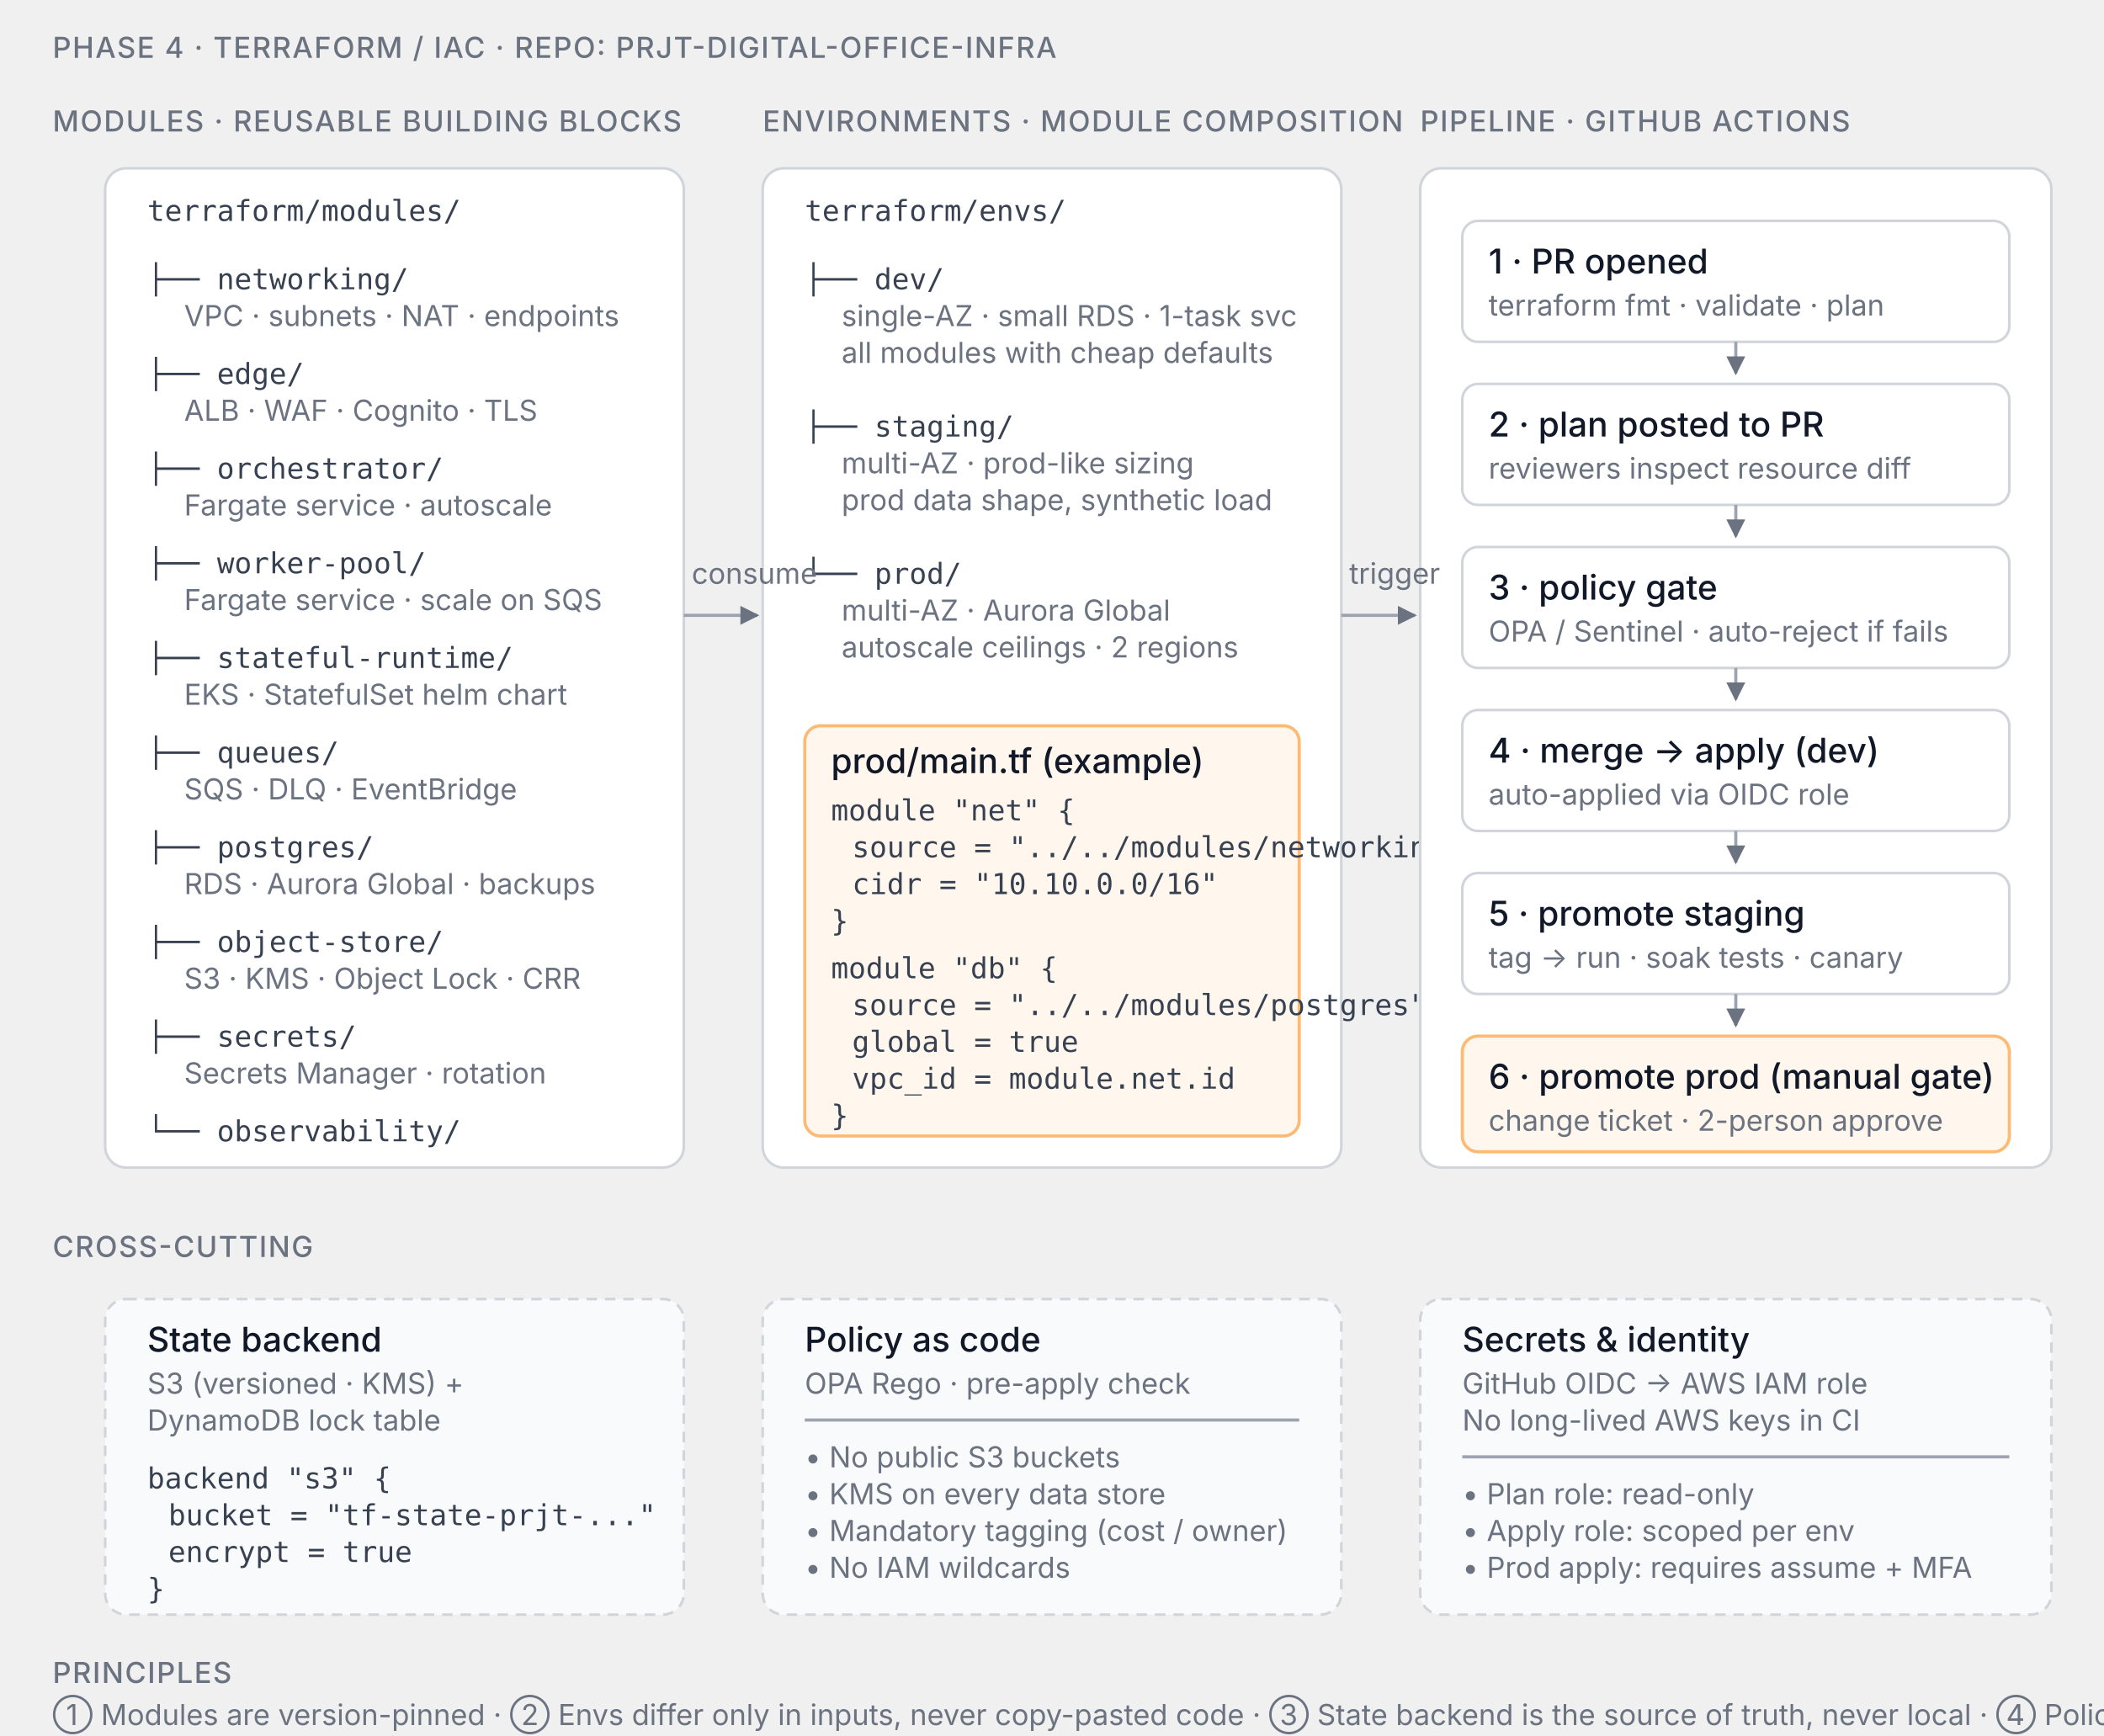
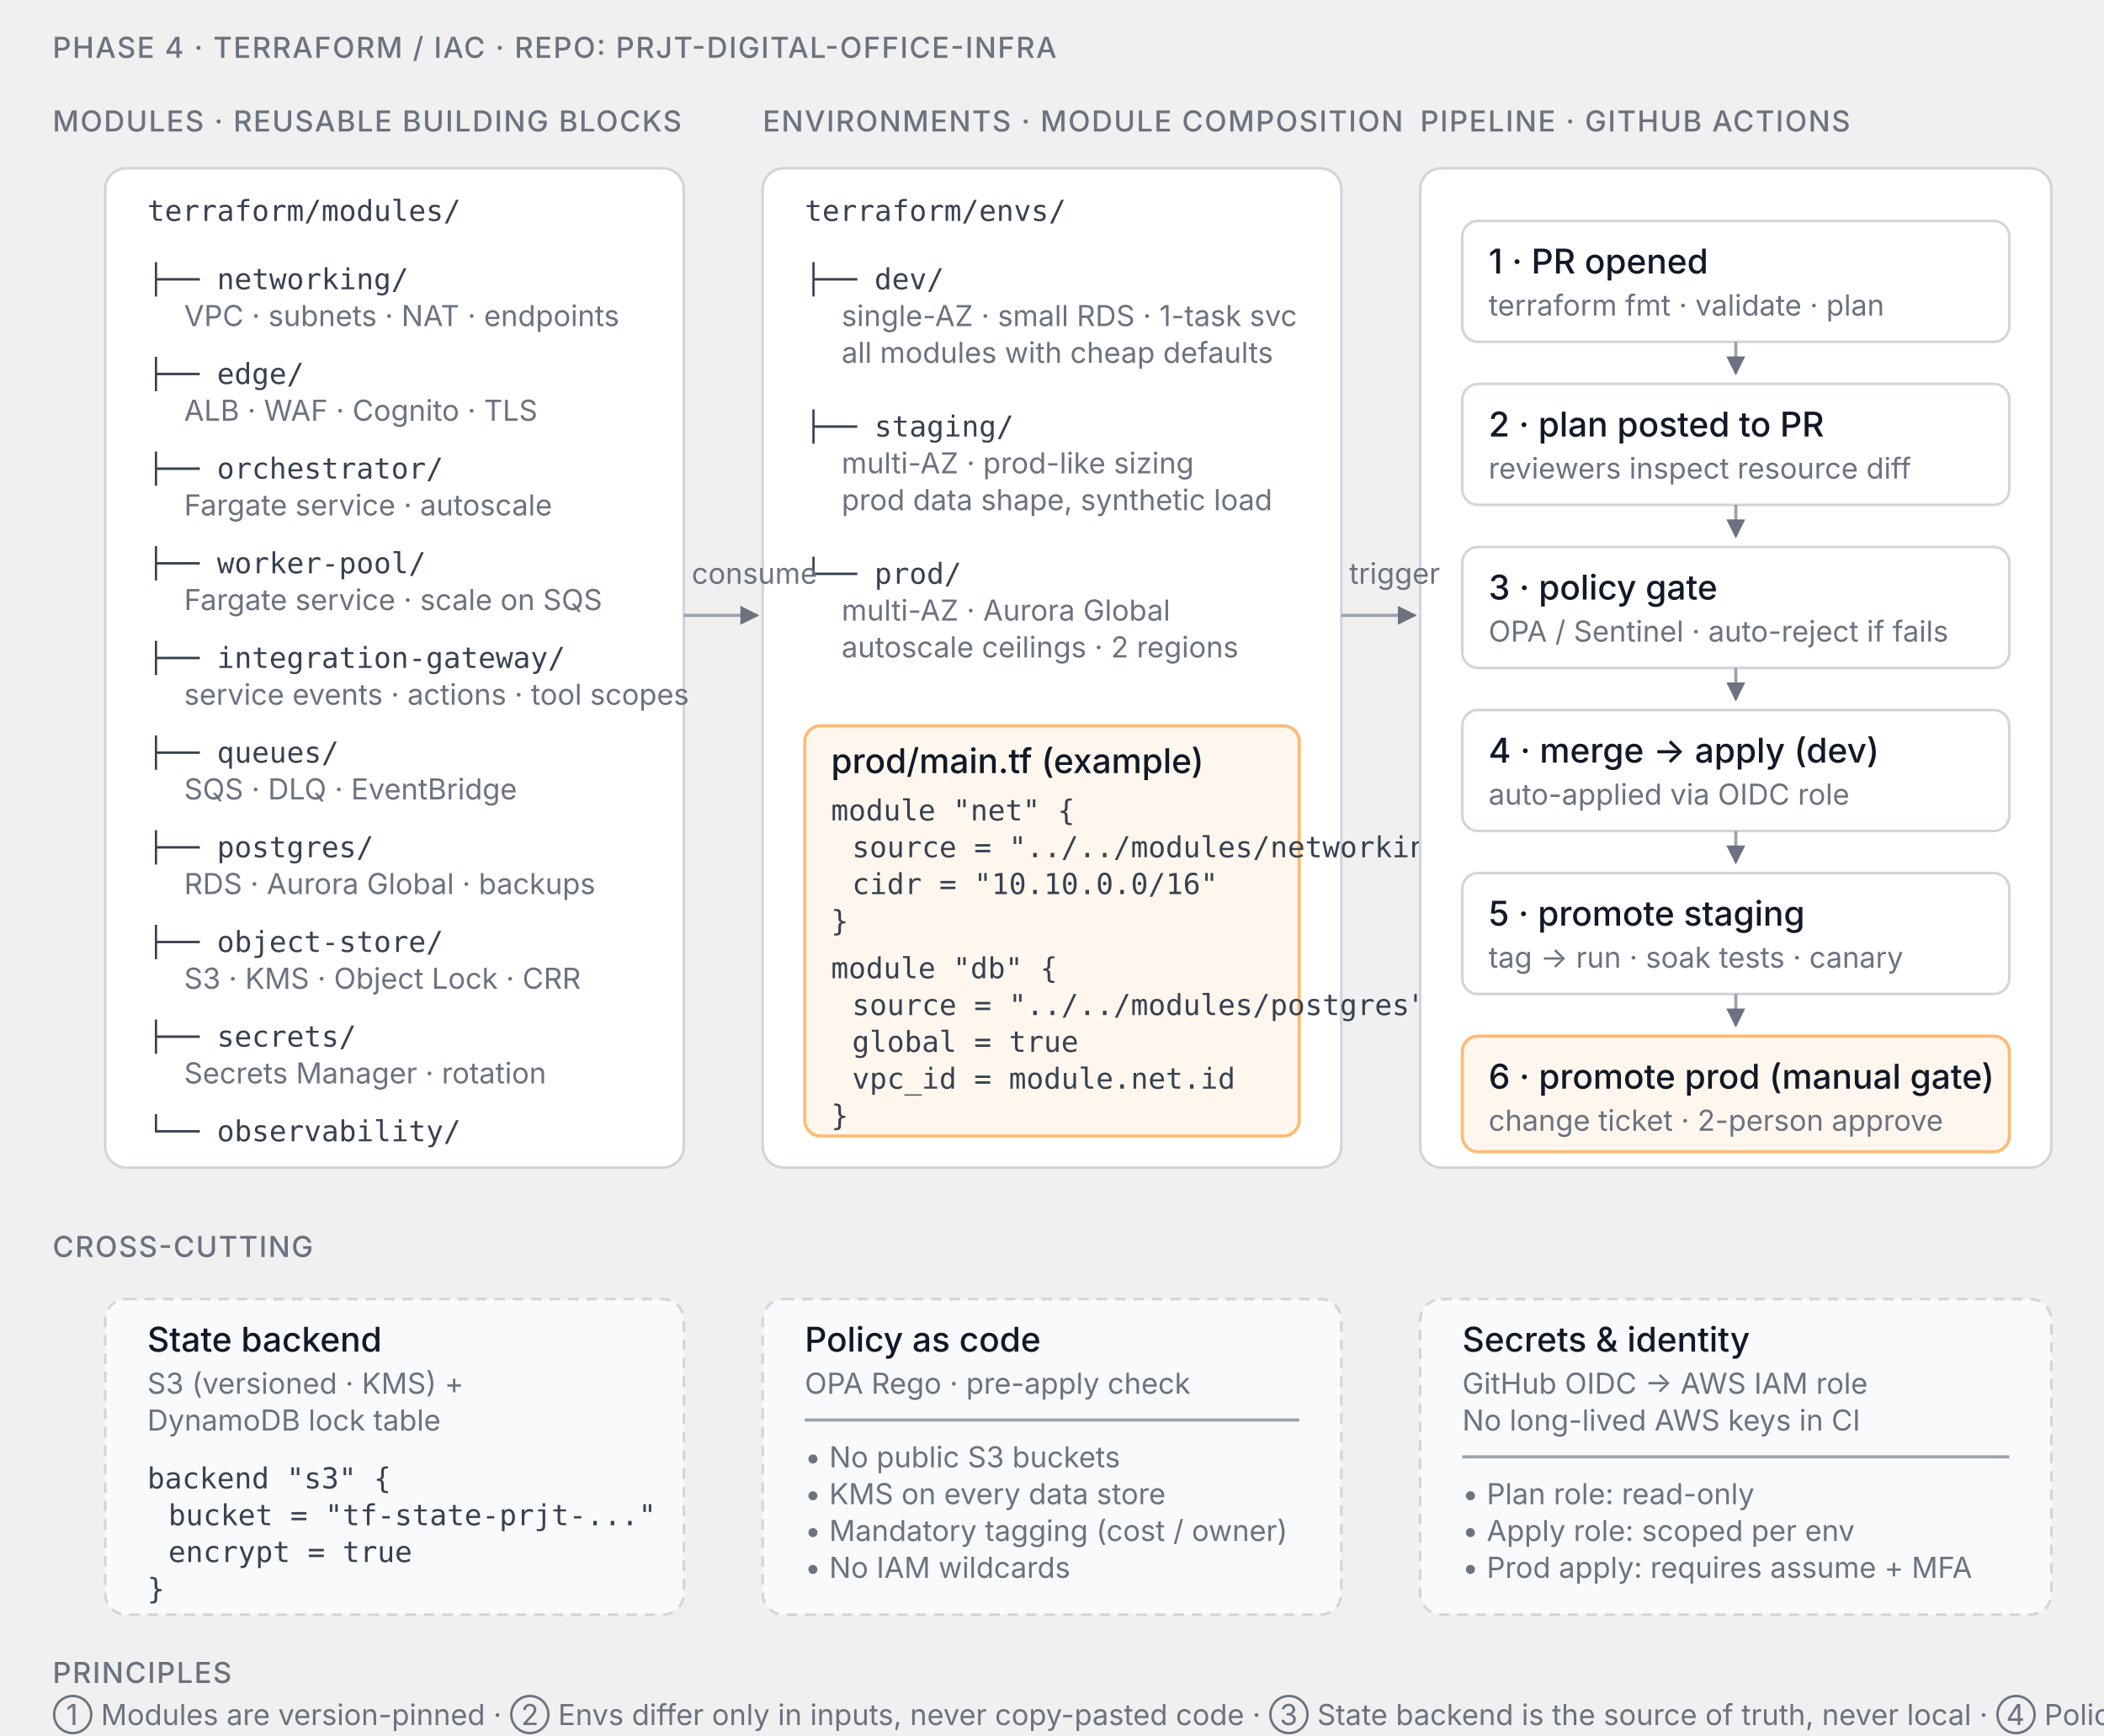
<svg xmlns="http://www.w3.org/2000/svg" viewBox="0 0 800 660" role="img" font-family="ui-sans-serif, system-ui, -apple-system, sans-serif">
  <defs>
    <marker id="arr" viewBox="0 0 10 10" refX="9" refY="5" markerWidth="6" markerHeight="6" orient="auto">
      <path d="M0,0 L10,5 L0,10 z" fill="#6b7280" />
    </marker>
    <marker id="arrAccent" viewBox="0 0 10 10" refX="9" refY="5" markerWidth="6" markerHeight="6" orient="auto">
      <path d="M0,0 L10,5 L0,10 z" fill="#c2410c" />
    </marker>
  </defs>
  <style>
    .label { font-size: 13px; font-weight: 500; fill: #111827; }
    .sub { font-size: 11px; fill: #6b7280; }
    .mono { font-size: 11px; fill: #374151; font-family: ui-monospace, monospace; }
    .tier { font-size: 11px; font-weight: 500; fill: #6b7280; letter-spacing: 0.5px; text-transform: uppercase; }
    .edge { stroke: #9ca3af; stroke-width: 1.2; fill: none; }
    .edgeAccent { stroke: #c2410c; stroke-width: 1.3; fill: none; }
    .edgeDash { stroke-dasharray: 4 3; }
    .box { fill: #ffffff; stroke: #d1d5db; stroke-width: 1; }
    .boxShared { fill: #f9fafb; stroke: #d1d5db; stroke-dasharray: 4 3; stroke-width: 1; }
    .boxStrong { fill: #fff7ed; stroke: #fdba74; stroke-width: 1.2; }
    .pill { fill: #f3f4f6; stroke: #e5e7eb; stroke-width: 1; }
    .pillAccent { fill: #fff7ed; stroke: #fdba74; stroke-width: 1; }
  </style>
  <text x="20" y="22" class="tier">PHASE 4 · TERRAFORM / IAC · REPO: PRJT-DIGITAL-OFFICE-INFRA</text>
  <text x="20" y="50" class="tier">MODULES · REUSABLE BUILDING BLOCKS</text>
  <rect x="40" y="64" width="220" height="380" rx="8" class="box" />
  <text x="56" y="84" class="mono">terraform/modules/</text>
  <text x="56" y="110" class="mono">├── networking/</text>
  <text x="70" y="124" class="sub">VPC · subnets · NAT · endpoints</text>
  <text x="56" y="146" class="mono">├── edge/</text>
  <text x="70" y="160" class="sub">ALB · WAF · Cognito · TLS</text>
  <text x="56" y="182" class="mono">├── orchestrator/</text>
  <text x="70" y="196" class="sub">Fargate service · autoscale</text>
  <text x="56" y="218" class="mono">├── worker-pool/</text>
  <text x="70" y="232" class="sub">Fargate service · scale on SQS</text>
-   <text x="56" y="254" class="mono">├── stateful-runtime/</text>
-   <text x="70" y="268" class="sub">EKS · StatefulSet helm chart</text>
+   <text x="56" y="254" class="mono">├── integration-gateway/</text>
+   <text x="70" y="268" class="sub">service events · actions · tool scopes</text>
  <text x="56" y="290" class="mono">├── queues/</text>
  <text x="70" y="304" class="sub">SQS · DLQ · EventBridge</text>
  <text x="56" y="326" class="mono">├── postgres/</text>
  <text x="70" y="340" class="sub">RDS · Aurora Global · backups</text>
  <text x="56" y="362" class="mono">├── object-store/</text>
  <text x="70" y="376" class="sub">S3 · KMS · Object Lock · CRR</text>
  <text x="56" y="398" class="mono">├── secrets/</text>
  <text x="70" y="412" class="sub">Secrets Manager · rotation</text>
  <text x="56" y="434" class="mono">└── observability/</text>
  <text x="290" y="50" class="tier">ENVIRONMENTS · MODULE COMPOSITION</text>
  <rect x="290" y="64" width="220" height="380" rx="8" class="box" />
  <text x="306" y="84" class="mono">terraform/envs/</text>
  <text x="306" y="110" class="mono">├── dev/</text>
  <text x="320" y="124" class="sub">single-AZ · small RDS · 1-task svc</text>
  <text x="320" y="138" class="sub">all modules with cheap defaults</text>
  <text x="306" y="166" class="mono">├── staging/</text>
  <text x="320" y="180" class="sub">multi-AZ · prod-like sizing</text>
  <text x="320" y="194" class="sub">prod data shape, synthetic load</text>
  <text x="306" y="222" class="mono">└── prod/</text>
  <text x="320" y="236" class="sub">multi-AZ · Aurora Global</text>
  <text x="320" y="250" class="sub">autoscale ceilings · 2 regions</text>
  <rect x="306" y="276" width="188" height="156" rx="6" class="boxStrong" />
  <text x="316" y="294" class="label">prod/main.tf (example)</text>
  <text x="316" y="312" class="mono">module "net" {</text>
  <text x="324" y="326" class="mono">  source = "../../modules/networking"</text>
  <text x="324" y="340" class="mono">  cidr   = "10.10.0.0/16"</text>
  <text x="316" y="354" class="mono">}</text>
  <text x="316" y="372" class="mono">module "db" {</text>
  <text x="324" y="386" class="mono">  source       = "../../modules/postgres"</text>
  <text x="324" y="400" class="mono">  global       = true</text>
  <text x="324" y="414" class="mono">  vpc_id       = module.net.id</text>
  <text x="316" y="428" class="mono">}</text>
  <line x1="260" y1="234" x2="288" y2="234" class="edge" marker-end="url(#arr)" />
  <text x="263" y="222" class="sub">consume</text>
  <text x="540" y="50" class="tier">PIPELINE · GITHUB ACTIONS</text>
  <rect x="540" y="64" width="240" height="380" rx="8" class="box" />
  <rect x="556" y="84" width="208" height="46" rx="6" class="box" />
  <text x="566" y="104" class="label">1 · PR opened</text>
  <text x="566" y="120" class="sub">terraform fmt · validate · plan</text>
  <line x1="660" y1="130" x2="660" y2="142" class="edge" marker-end="url(#arr)" />
  <rect x="556" y="146" width="208" height="46" rx="6" class="box" />
  <text x="566" y="166" class="label">2 · plan posted to PR</text>
  <text x="566" y="182" class="sub">reviewers inspect resource diff</text>
  <line x1="660" y1="192" x2="660" y2="204" class="edge" marker-end="url(#arr)" />
  <rect x="556" y="208" width="208" height="46" rx="6" class="box" />
  <text x="566" y="228" class="label">3 · policy gate</text>
  <text x="566" y="244" class="sub">OPA / Sentinel · auto-reject if fails</text>
  <line x1="660" y1="254" x2="660" y2="266" class="edge" marker-end="url(#arr)" />
  <rect x="556" y="270" width="208" height="46" rx="6" class="box" />
  <text x="566" y="290" class="label">4 · merge → apply (dev)</text>
  <text x="566" y="306" class="sub">auto-applied via OIDC role</text>
  <line x1="660" y1="316" x2="660" y2="328" class="edge" marker-end="url(#arr)" />
  <rect x="556" y="332" width="208" height="46" rx="6" class="box" />
  <text x="566" y="352" class="label">5 · promote staging</text>
  <text x="566" y="368" class="sub">tag → run · soak tests · canary</text>
  <line x1="660" y1="378" x2="660" y2="390" class="edge" marker-end="url(#arr)" />
  <rect x="556" y="394" width="208" height="44" rx="6" class="boxStrong" />
  <text x="566" y="414" class="label">6 · promote prod (manual gate)</text>
  <text x="566" y="430" class="sub">change ticket · 2-person approve</text>
  <text x="20" y="478" class="tier">CROSS-CUTTING</text>
  <rect x="40" y="494" width="220" height="120" rx="8" class="boxShared" />
  <text x="56" y="514" class="label">State backend</text>
  <text x="56" y="530" class="sub">S3 (versioned · KMS) +</text>
  <text x="56" y="544" class="sub">DynamoDB lock table</text>
  <text x="56" y="566" class="mono">backend "s3" {</text>
  <text x="64" y="580" class="mono">  bucket = "tf-state-prjt-..."</text>
  <text x="64" y="594" class="mono">  encrypt = true</text>
  <text x="56" y="608" class="mono">}</text>
  <rect x="290" y="494" width="220" height="120" rx="8" class="boxShared" />
  <text x="306" y="514" class="label">Policy as code</text>
  <text x="306" y="530" class="sub">OPA Rego · pre-apply check</text>
  <line x1="306" y1="540" x2="494" y2="540" class="edge" />
  <text x="306" y="558" class="sub">• No public S3 buckets</text>
  <text x="306" y="572" class="sub">• KMS on every data store</text>
  <text x="306" y="586" class="sub">• Mandatory tagging (cost / owner)</text>
  <text x="306" y="600" class="sub">• No IAM wildcards</text>
  <rect x="540" y="494" width="240" height="120" rx="8" class="boxShared" />
  <text x="556" y="514" class="label">Secrets &amp; identity</text>
  <text x="556" y="530" class="sub">GitHub OIDC → AWS IAM role</text>
  <text x="556" y="544" class="sub">No long-lived AWS keys in CI</text>
  <line x1="556" y1="554" x2="764" y2="554" class="edge" />
  <text x="556" y="572" class="sub">• Plan role: read-only</text>
  <text x="556" y="586" class="sub">• Apply role: scoped per env</text>
  <text x="556" y="600" class="sub">• Prod apply: requires assume + MFA</text>
  <line x1="510" y1="234" x2="538" y2="234" class="edge" marker-end="url(#arr)" />
  <text x="513" y="222" class="sub">trigger</text>
  <text x="20" y="640" class="tier">PRINCIPLES</text>
  <text x="20" y="656" class="sub">① Modules are version-pinned · ② Envs differ only in inputs, never copy-pasted code · ③ State backend is the source of truth, never local · ④ Policy gate before any apply</text>
</svg>
